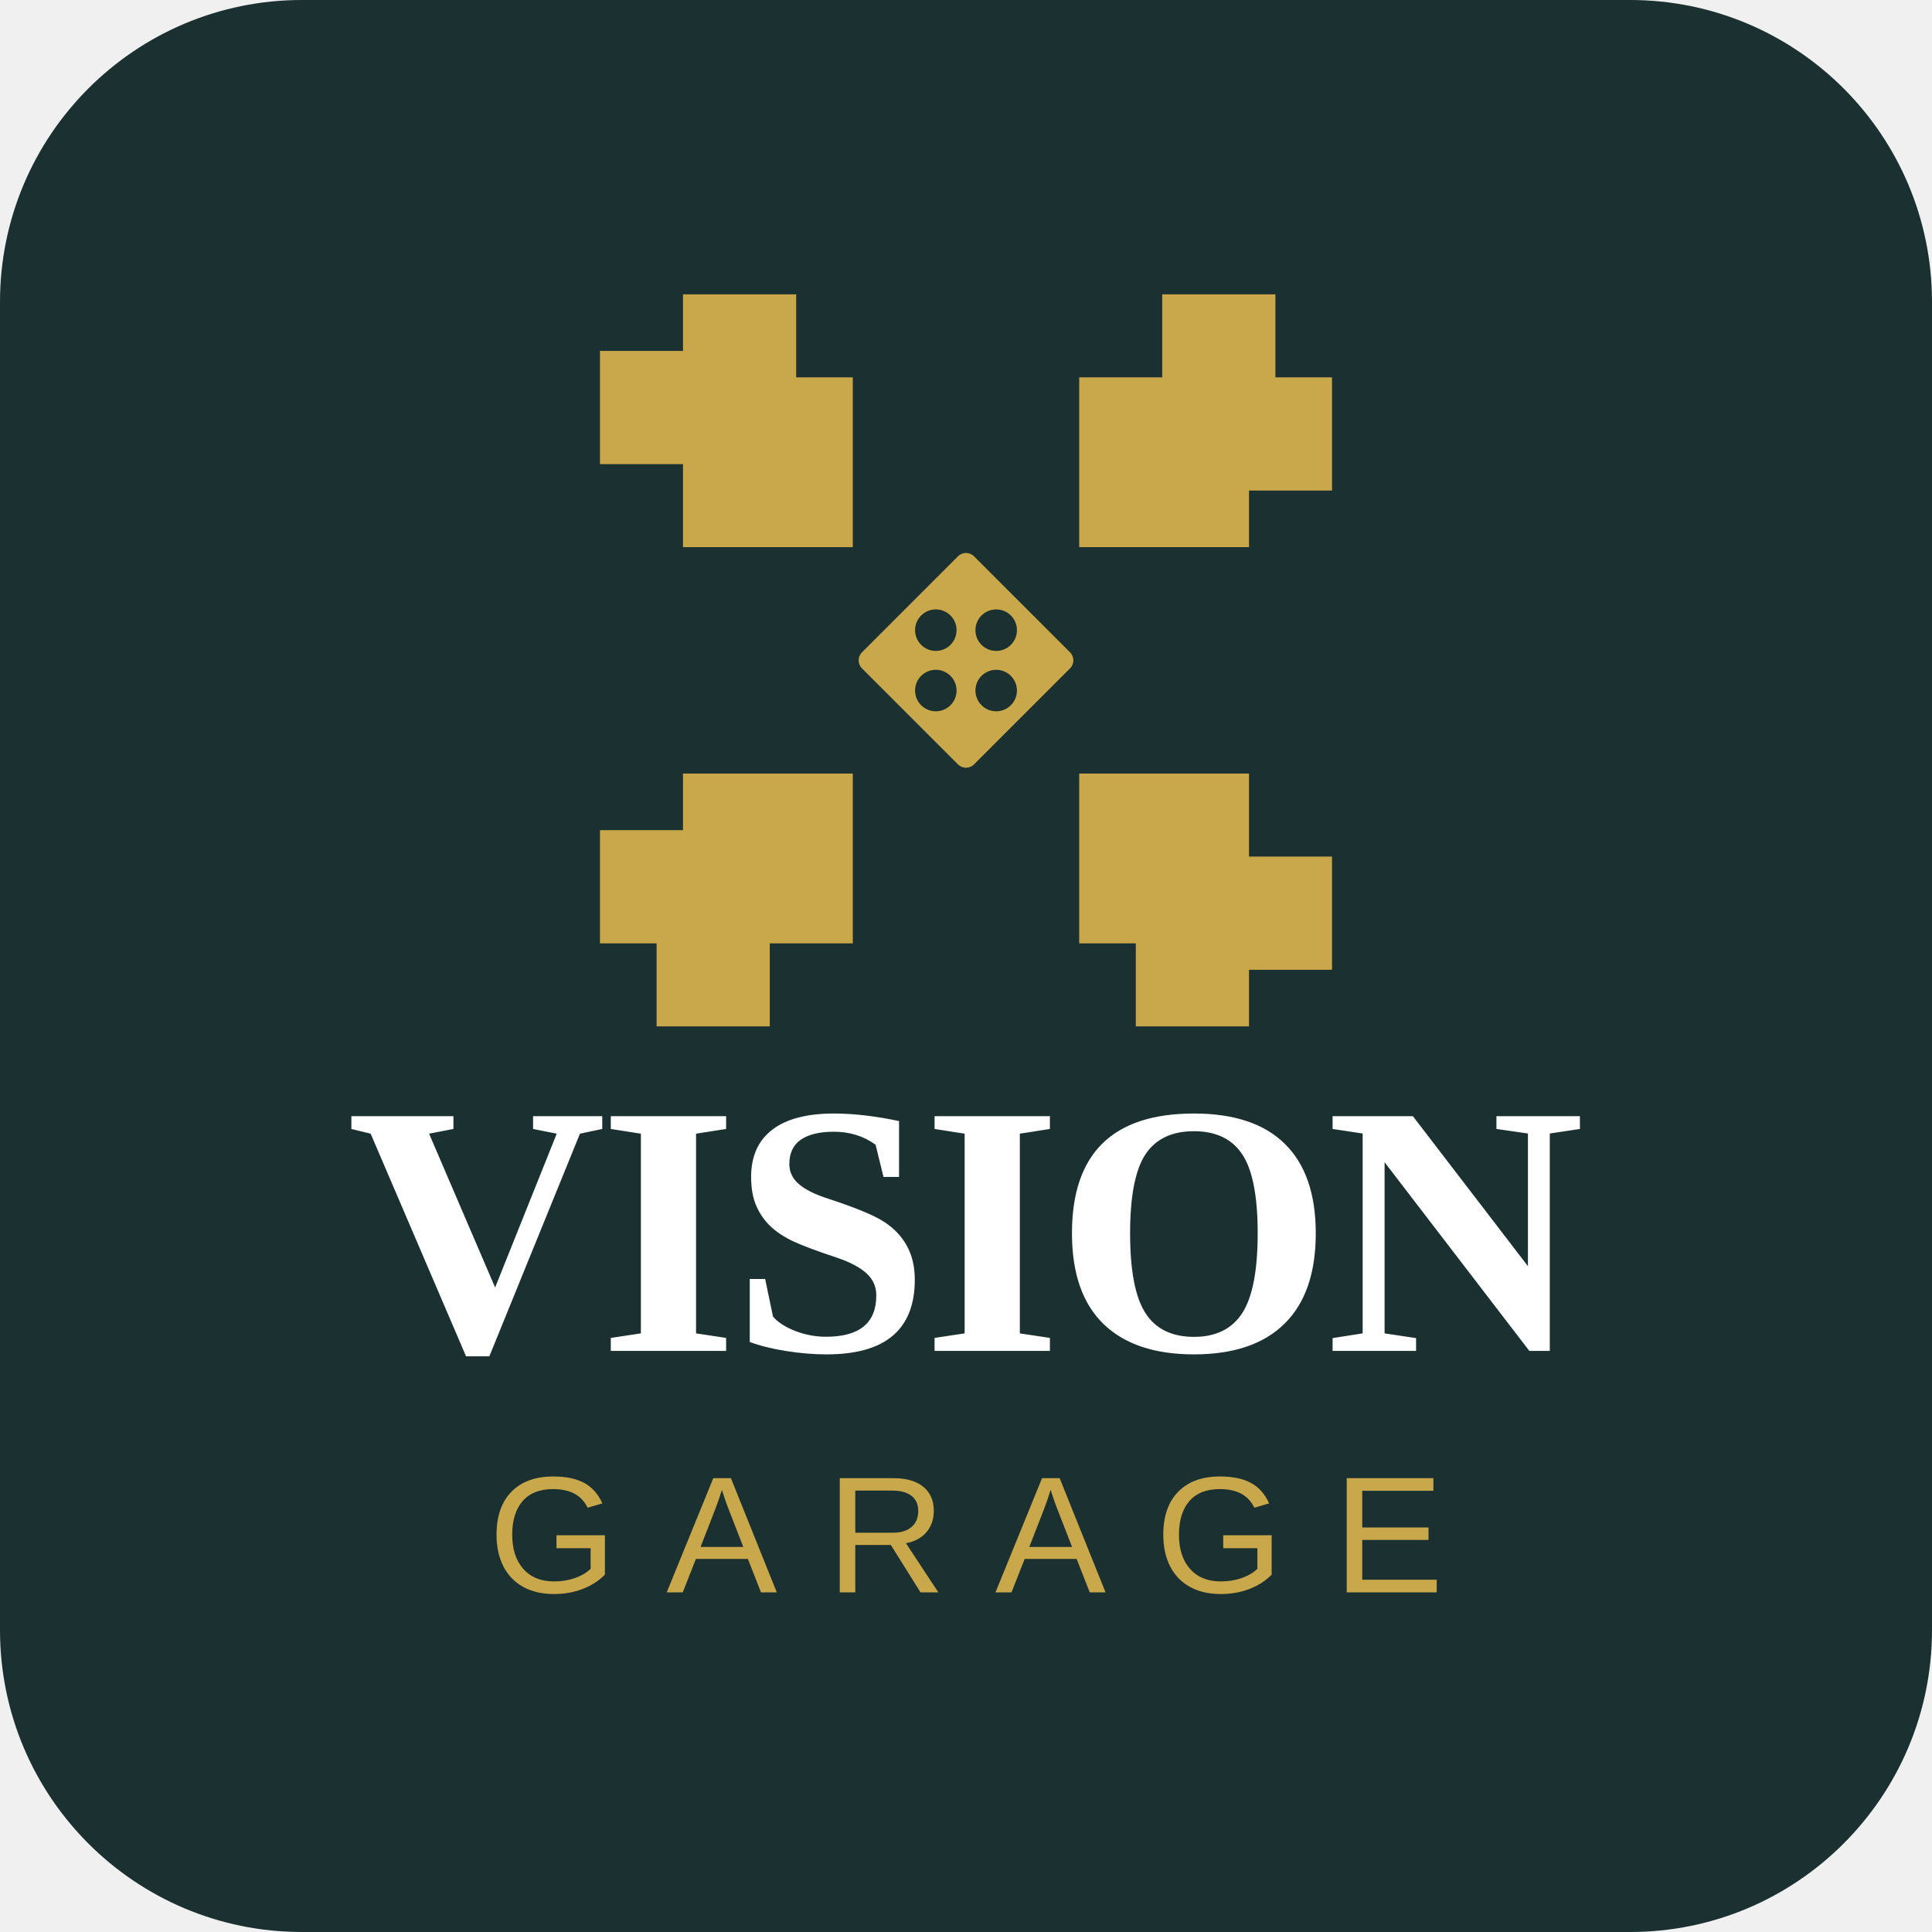
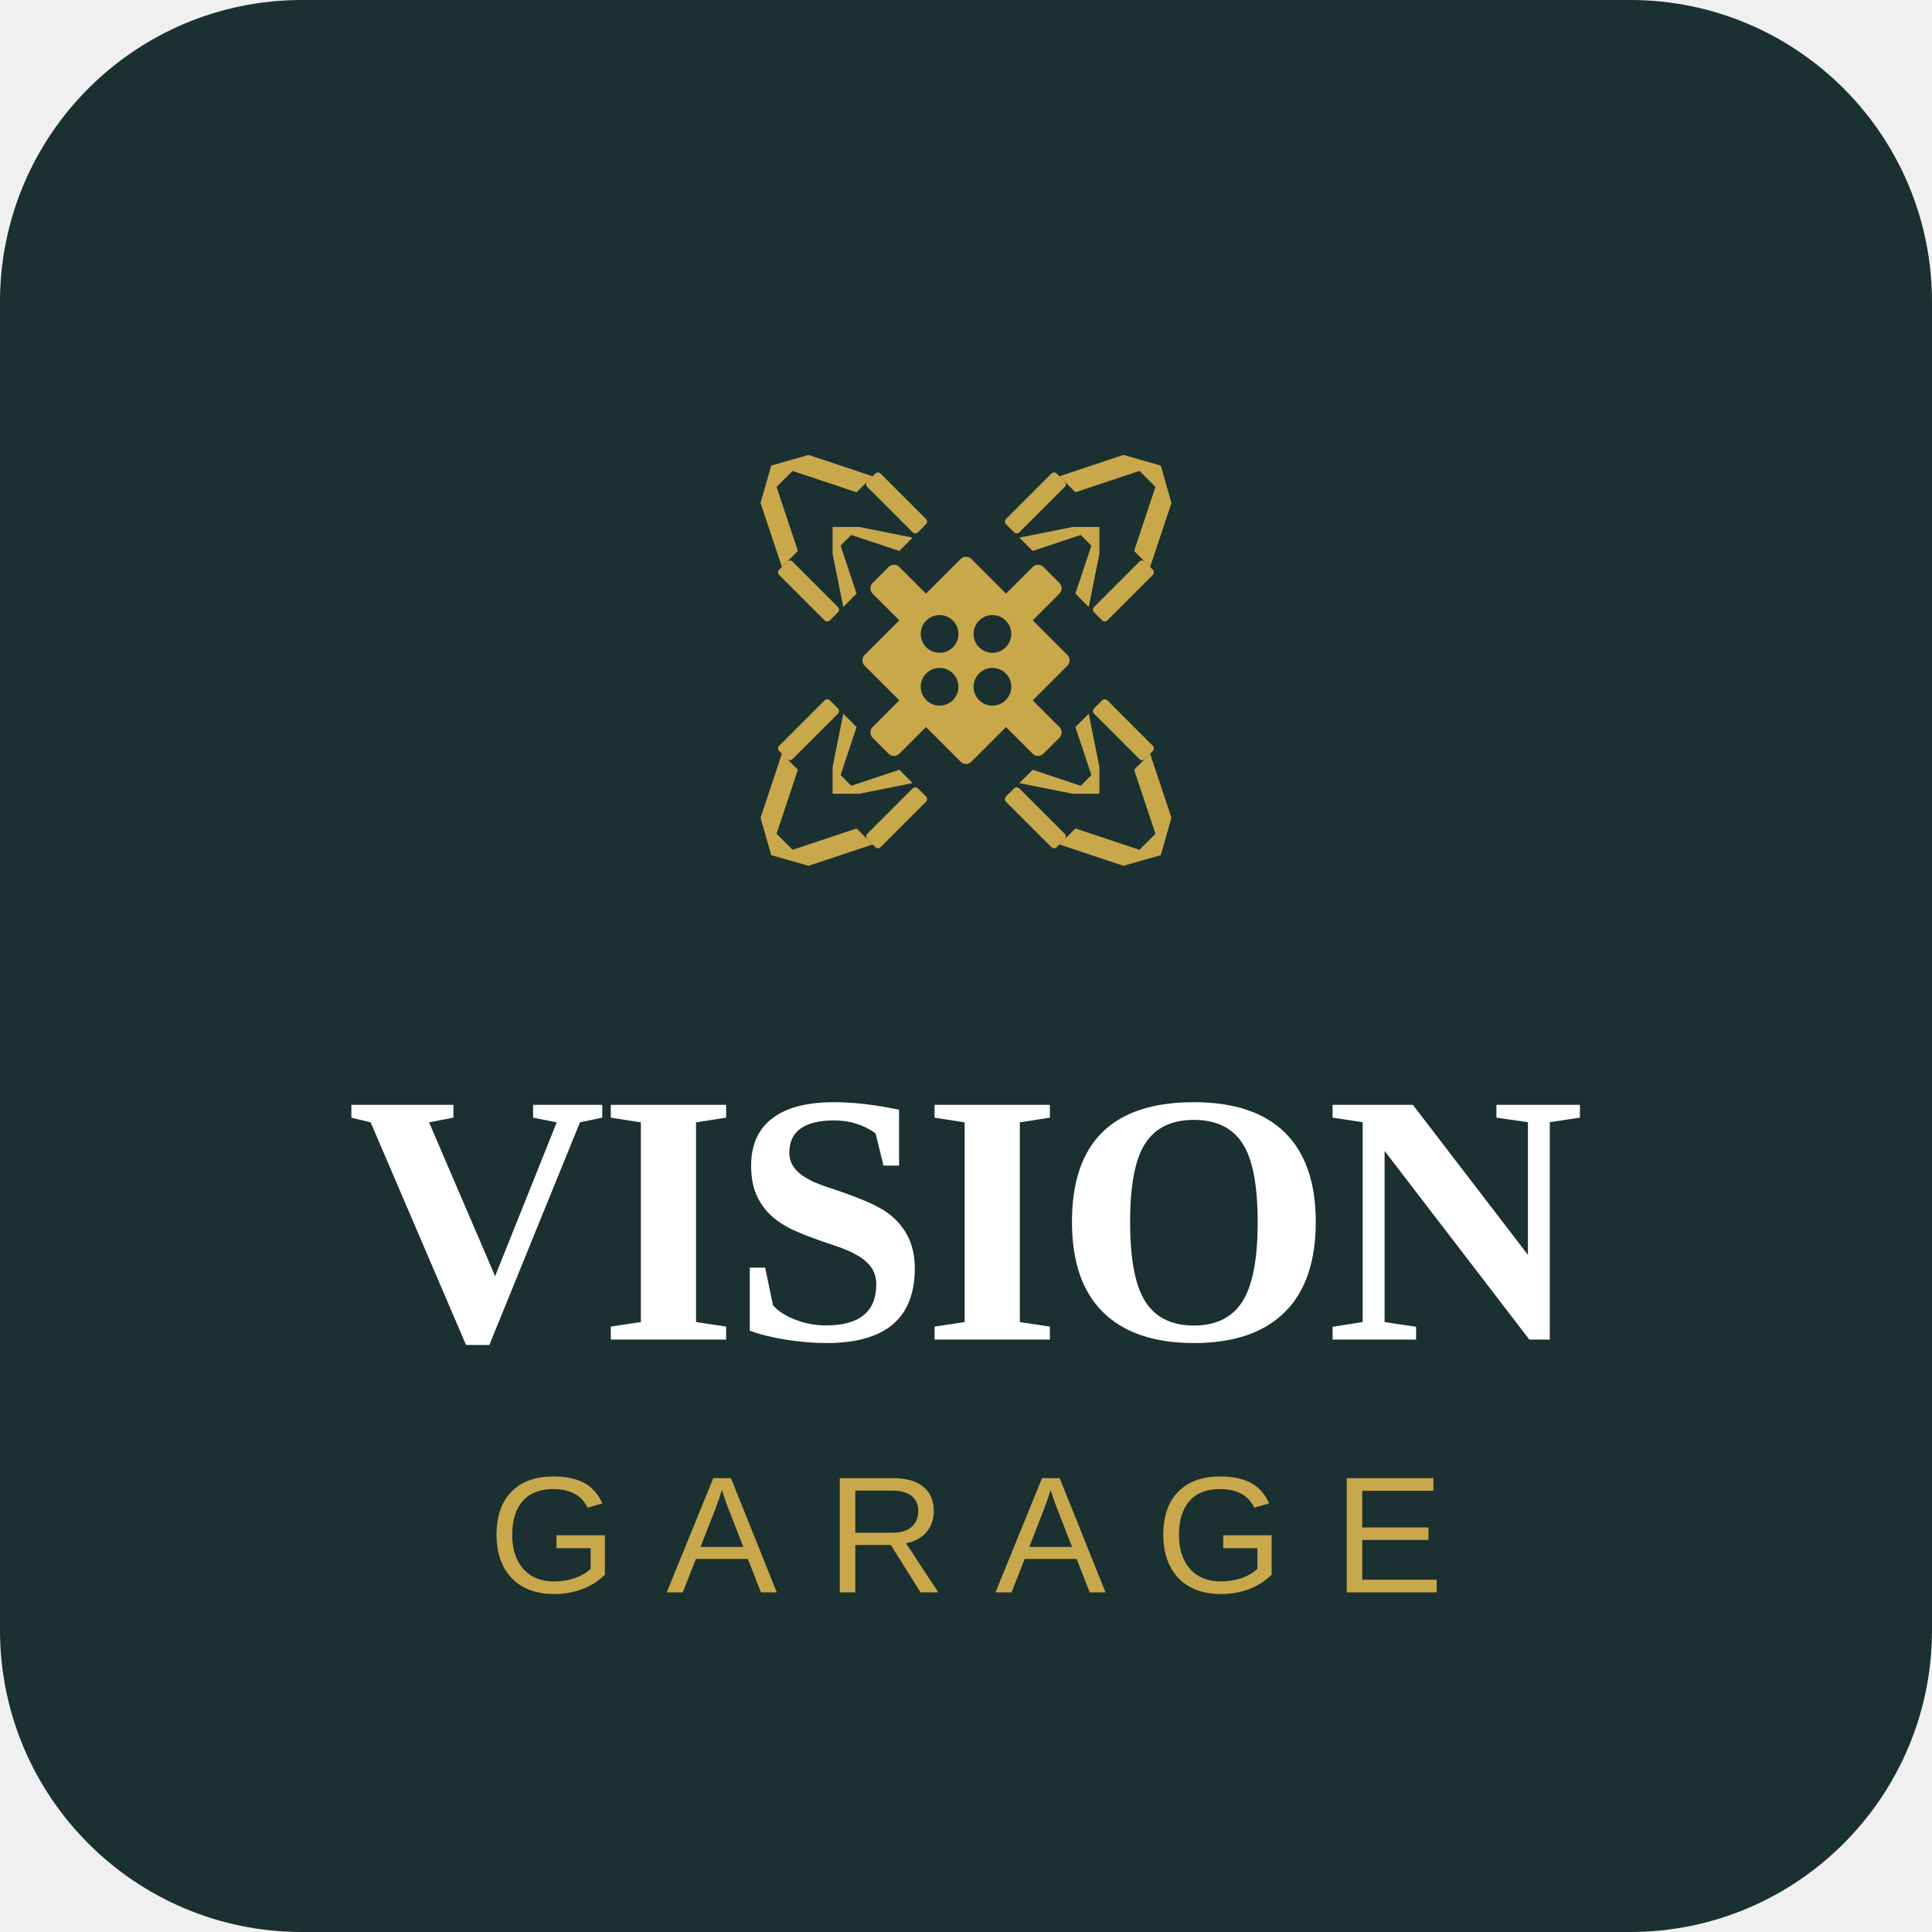
<svg xmlns="http://www.w3.org/2000/svg" viewBox="0 0 512 512">
  <rect width="512" height="512" rx="80" fill="#1b3030" />
-   <g transform="translate(256,175)" fill="#c9a84c">
-     <polygon points="30,-30 30,-75 52,-75 52,-97 82,-97 82,-75 97,-75 97,-45 75,-45 75,-30" />
-     <polygon points="30,-30 30,-75 52,-75 52,-97 82,-97 82,-75 97,-75 97,-45 75,-45 75,-30" transform="rotate(90)" />
-     <polygon points="30,-30 30,-75 52,-75 52,-97 82,-97 82,-75 97,-75 97,-45 75,-45 75,-30" transform="rotate(180)" />
-     <polygon points="30,-30 30,-75 52,-75 52,-97 82,-97 82,-75 97,-75 97,-45 75,-45 75,-30" transform="rotate(270)" />
-     <rect x="-21" y="-21" width="42" height="42" rx="3" transform="rotate(45)" />
-     <circle cx="-8" cy="-8" r="5.5" fill="#1b3030" />
-     <circle cx="8" cy="-8" r="5.5" fill="#1b3030" />
-     <circle cx="-8" cy="8" r="5.5" fill="#1b3030" />
-     <circle cx="8" cy="8" r="5.5" fill="#1b3030" />
+   <defs>
+     <g id="arm" fill="#c9a84c">
+       <polygon points="-3,-68 -11,-52 -17,-52 -9,-68 0,-73 9,-68 17,-52 11,-52 3,-68" />
+       <rect x="-19" y="-52" width="5" height="19" rx="1" />
+       <rect x="14" y="-52" width="5" height="19" rx="1" />
+       <polygon points="-2,-45 -8,-33 -13,-33 -5,-45 0,-50 5,-45 13,-33 8,-33 2,-45" />
+       <rect x="-5" y="-32" width="10" height="20" rx="2" />
+     </g>
+   </defs>
+   <g transform="translate(256,175)">
+     <use href="#arm" transform="rotate(45)" />
+     <use href="#arm" transform="rotate(135)" />
+     <use href="#arm" transform="rotate(225)" />
+     <use href="#arm" transform="rotate(315)" />
+     <rect x="-20" y="-20" width="40" height="40" rx="2" transform="rotate(45)" fill="#c9a84c" />
+     <circle cx="-7" cy="-7" r="5" fill="#1b3030" />
+     <circle cx="7" cy="-7" r="5" fill="#1b3030" />
+     <circle cx="-7" cy="7" r="5" fill="#1b3030" />
+     <circle cx="7" cy="7" r="5" fill="#1b3030" />
  </g>
-   <text x="256" y="358" font-family="Georgia,'Times New Roman',serif" font-weight="700" font-size="95" fill="#ffffff" text-anchor="middle" letter-spacing="-2">VISION</text>
+   <text x="256" y="355" font-family="Georgia,'Times New Roman',serif" font-weight="700" font-size="95" fill="#ffffff" text-anchor="middle" letter-spacing="-2">VISION</text>
  <text x="256" y="422" font-family="Arial,Helvetica,sans-serif" font-size="44" font-weight="400" fill="#c9a84c" text-anchor="middle" letter-spacing="13">GARAGE</text>
</svg>
